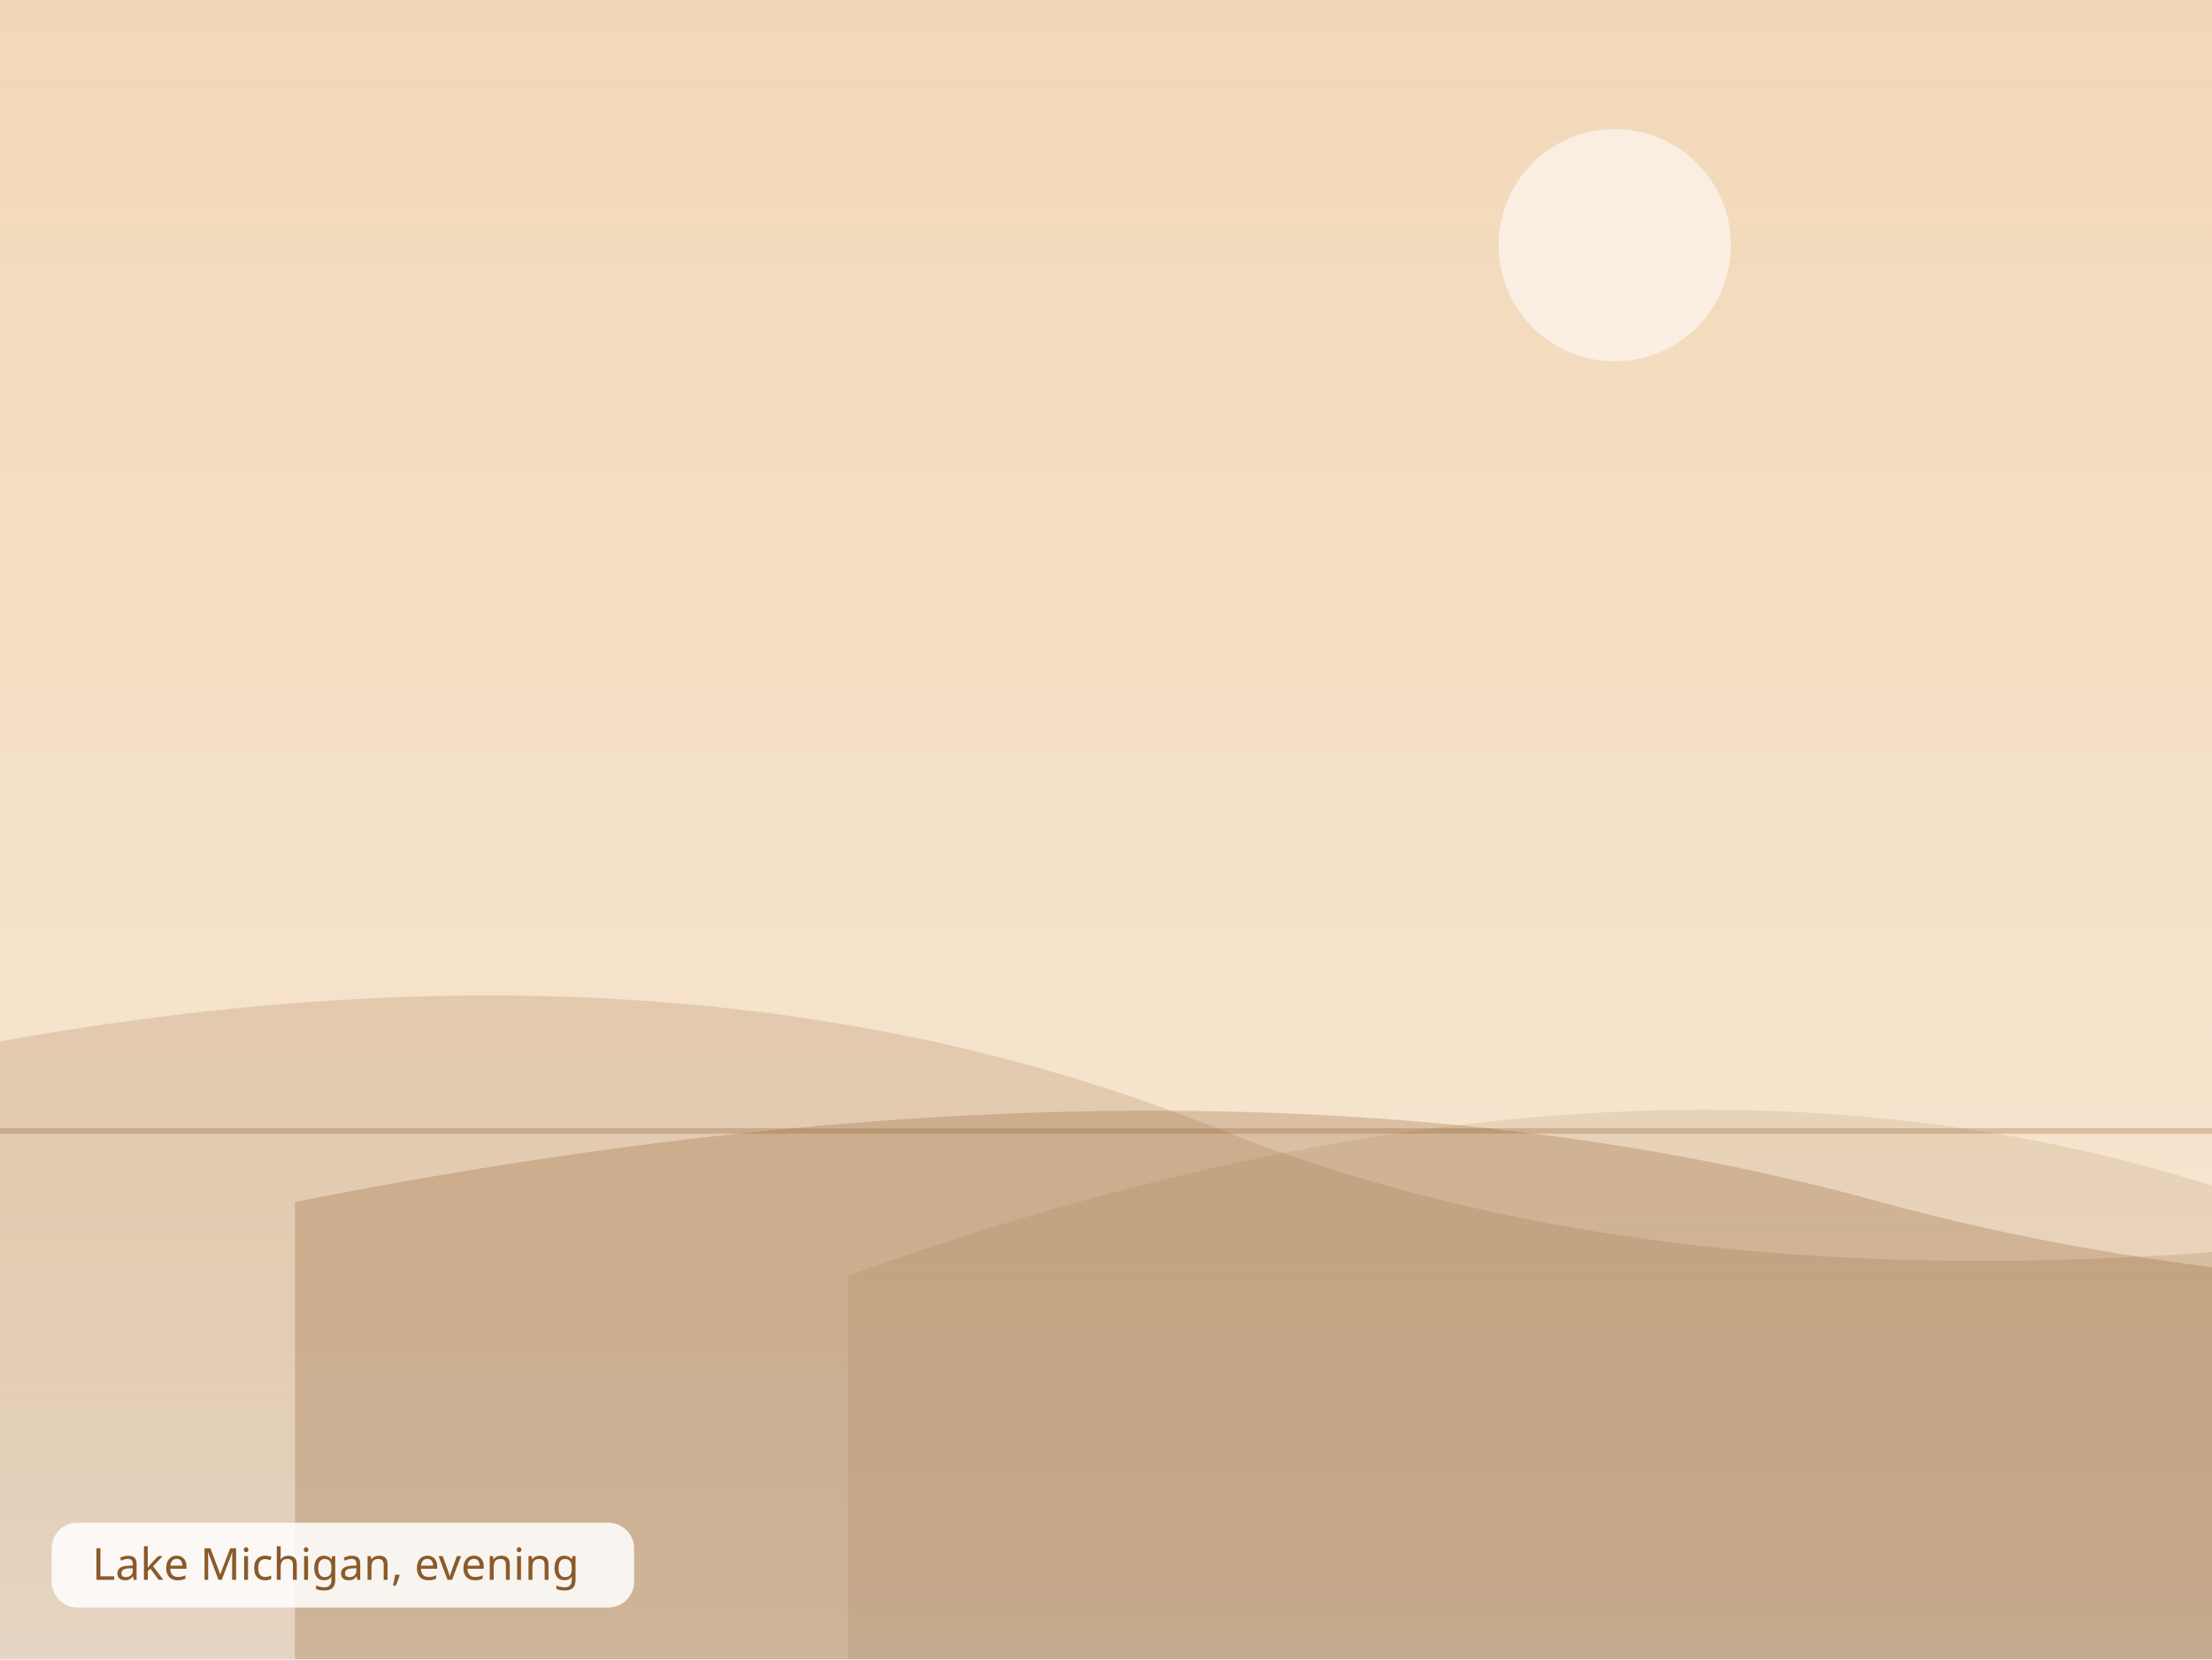
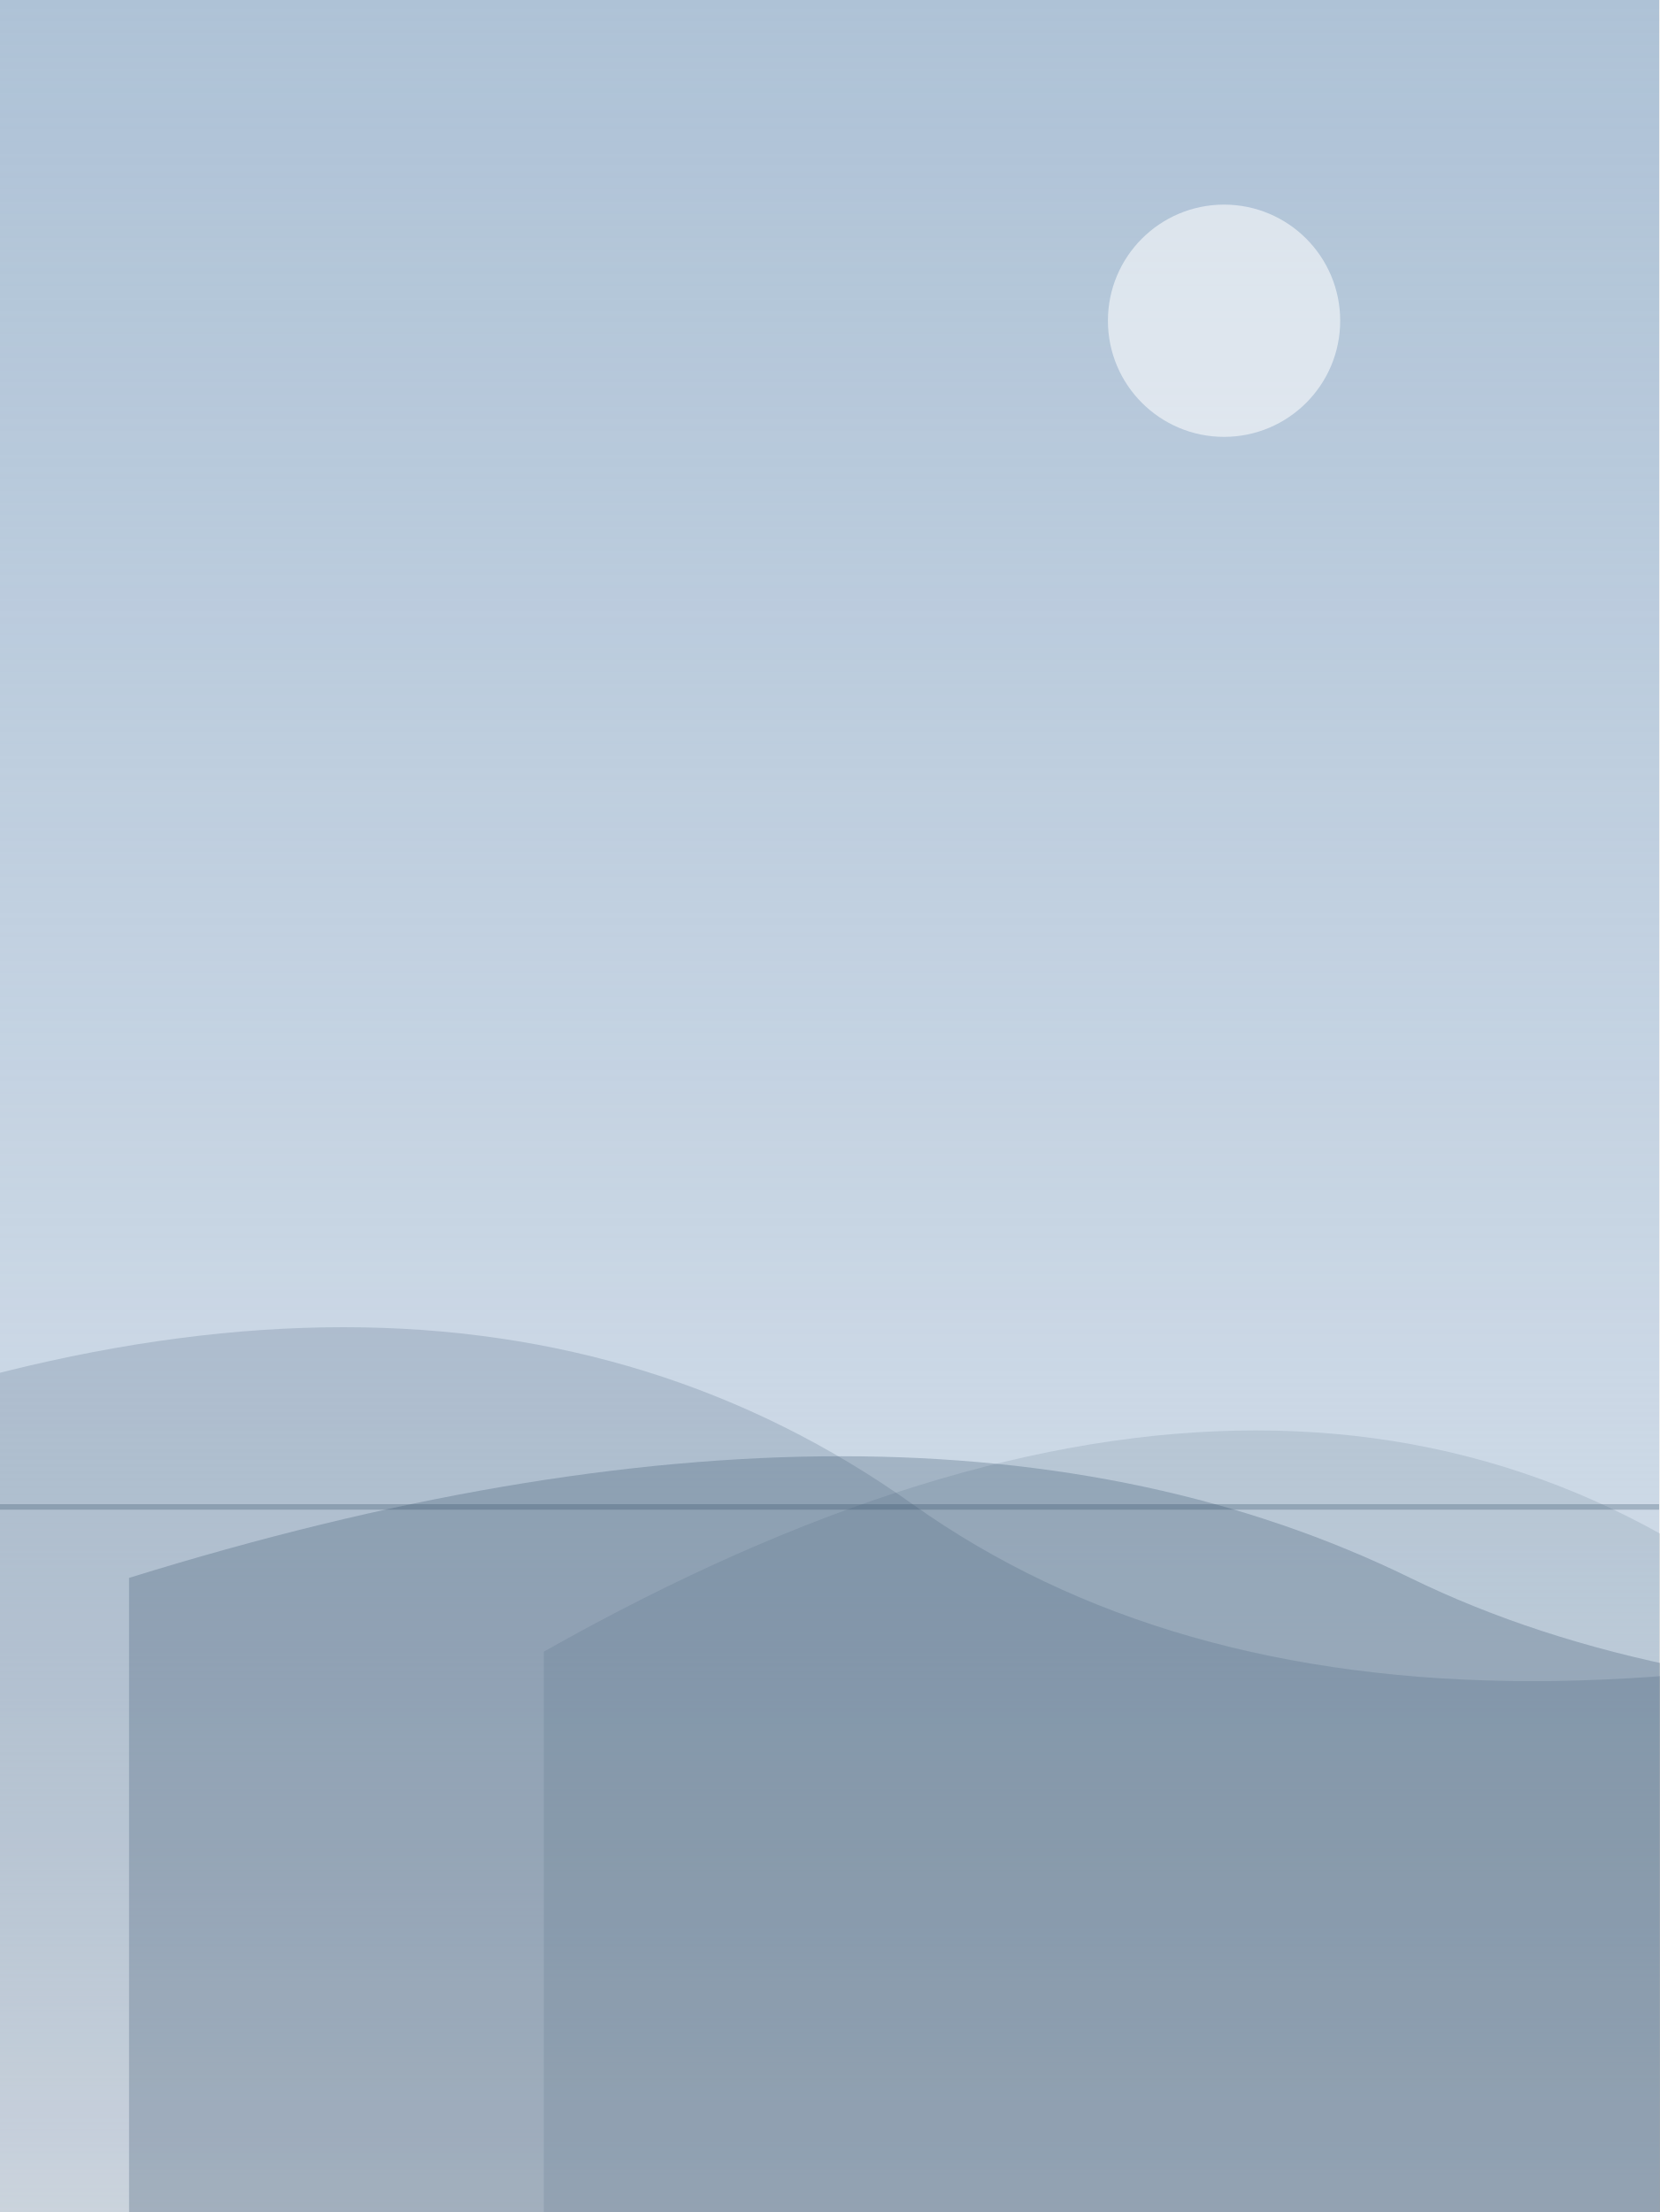
- <svg xmlns="http://www.w3.org/2000/svg" viewBox="0 0 1200 900">
+ <svg xmlns="http://www.w3.org/2000/svg" viewBox="0 0 900 1200">
  <defs>
    <linearGradient id="g" x1="0" y1="0" x2="0" y2="1">
-       <stop offset="0" stop-color="#F2D8B8" />
-       <stop offset=".62" stop-color="#F2D8B8" stop-opacity=".55" />
-       <stop offset="1" stop-color="#FAF0E4" />
+       <stop offset="0" stop-color="#AEC2D6" />
+       <stop offset=".62" stop-color="#AEC2D6" stop-opacity=".55" />
+       <stop offset="1" stop-color="#EEF2F8" />
    </linearGradient>
  </defs>
-   <rect width="1200" height="900" fill="#FAF0E4" />
-   <rect width="1200" height="900" fill="url(#g)" />
-   <circle cx="876" cy="133" r="63" fill="#FFFFFF" opacity=".55" />
-   <rect y="612" width="1200" height="3" fill="#8A5A2B" opacity=".28" />
-   <path d="M-200 612 Q 300 468 660 612 T 1600 612 V900 H-200 Z" fill="#8A5A2B" opacity="0.18" />
-   <path d="M160 652 Q 660 553 1020 652 T 1960 652 V900 H160 Z" fill="#8A5A2B" opacity="0.26" />
-   <path d="M460 692 Q 960 512 1320 692 T 2260 692 V900 H460 Z" fill="#8A5A2B" opacity="0.13" />
-   <g font-family="Geist, system-ui, sans-serif">
-     <rect x="28" y="826" rx="14" width="316" height="46" fill="#FFFFFF" opacity=".85" />
-     <text x="50" y="857" font-size="24" fill="#8A5A2B">Lake Michigan, evening</text>
-   </g>
+   <rect width="900" height="1200" fill="#EEF2F8" />
+   <rect width="900" height="1200" fill="url(#g)" />
+   <circle cx="664" cy="174" r="63" fill="#FFFFFF" opacity=".55" />
+   <rect y="816" width="900" height="3" fill="#2E4A66" opacity=".28" />
+   <path d="M-200 816 Q 225 624 495 816 T 1300 816 V1200 H-200 Z" fill="#2E4A66" opacity="0.18" />
+   <path d="M70 856 Q 495 724 765 856 T 1570 856 V1200 H70 Z" fill="#2E4A66" opacity="0.26" />
+   <path d="M295 896 Q 720 656 990 896 T 1795 896 V1200 H295 Z" fill="#2E4A66" opacity="0.13" />
</svg>
